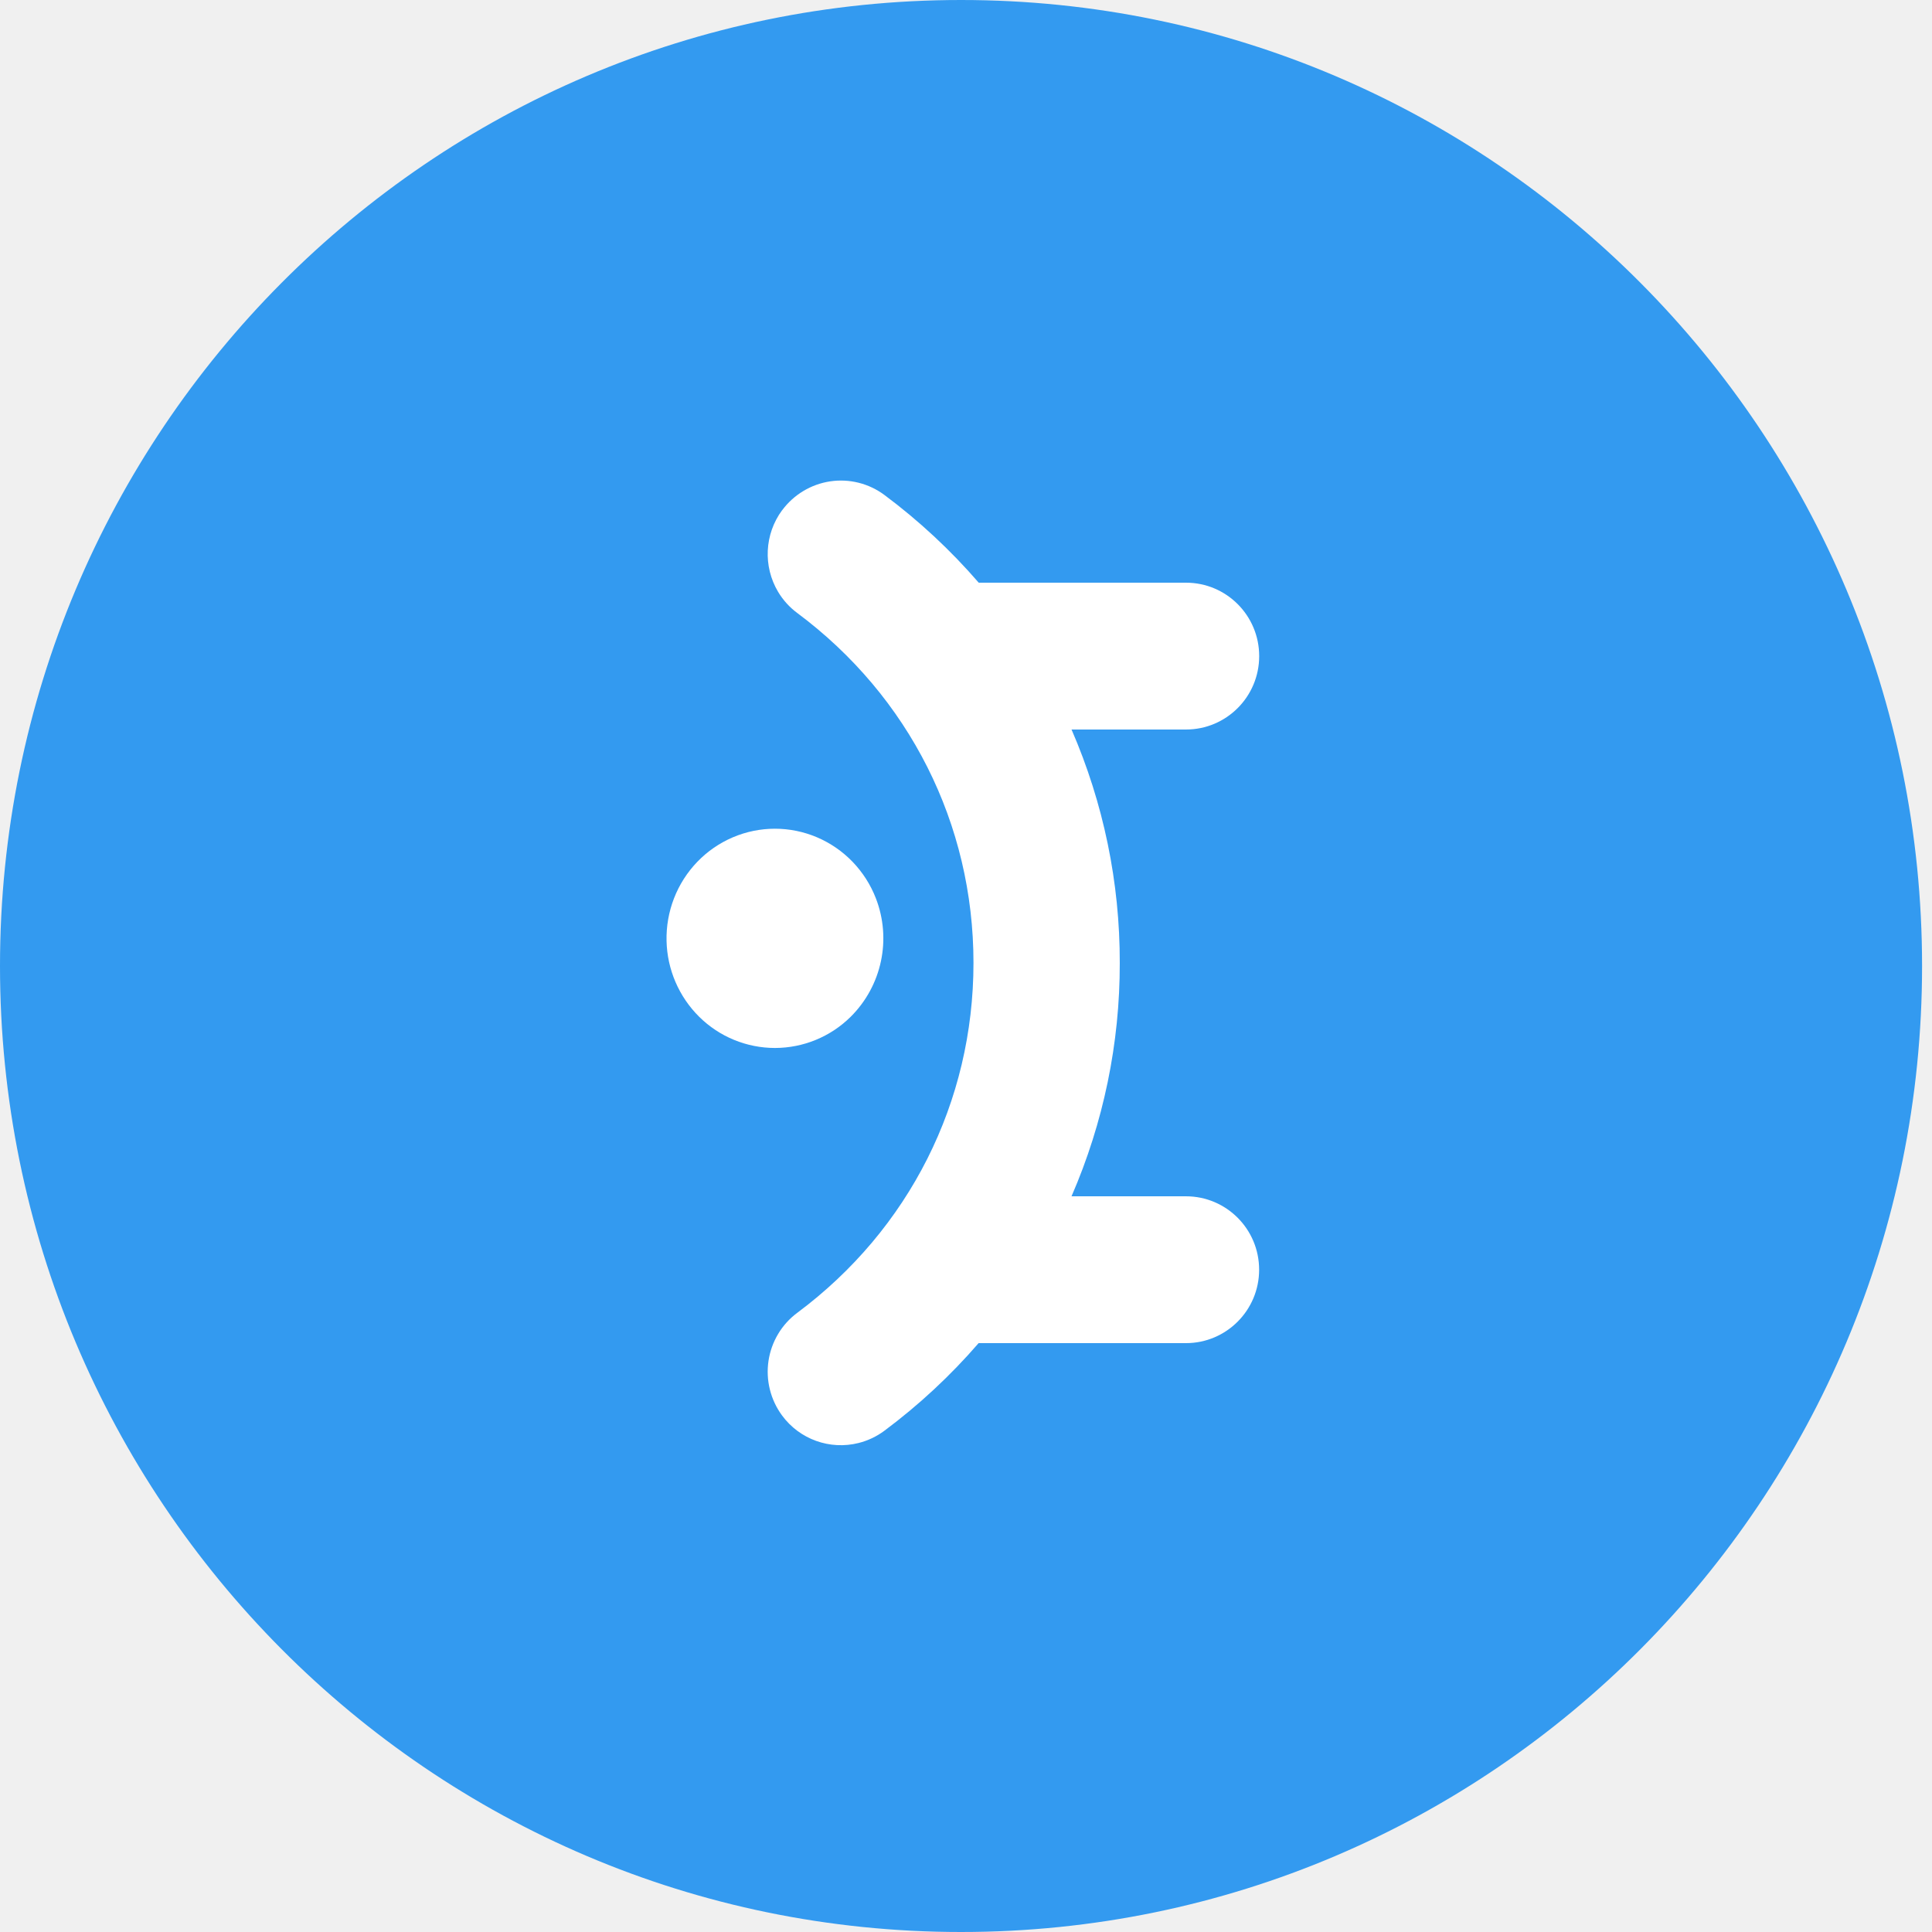
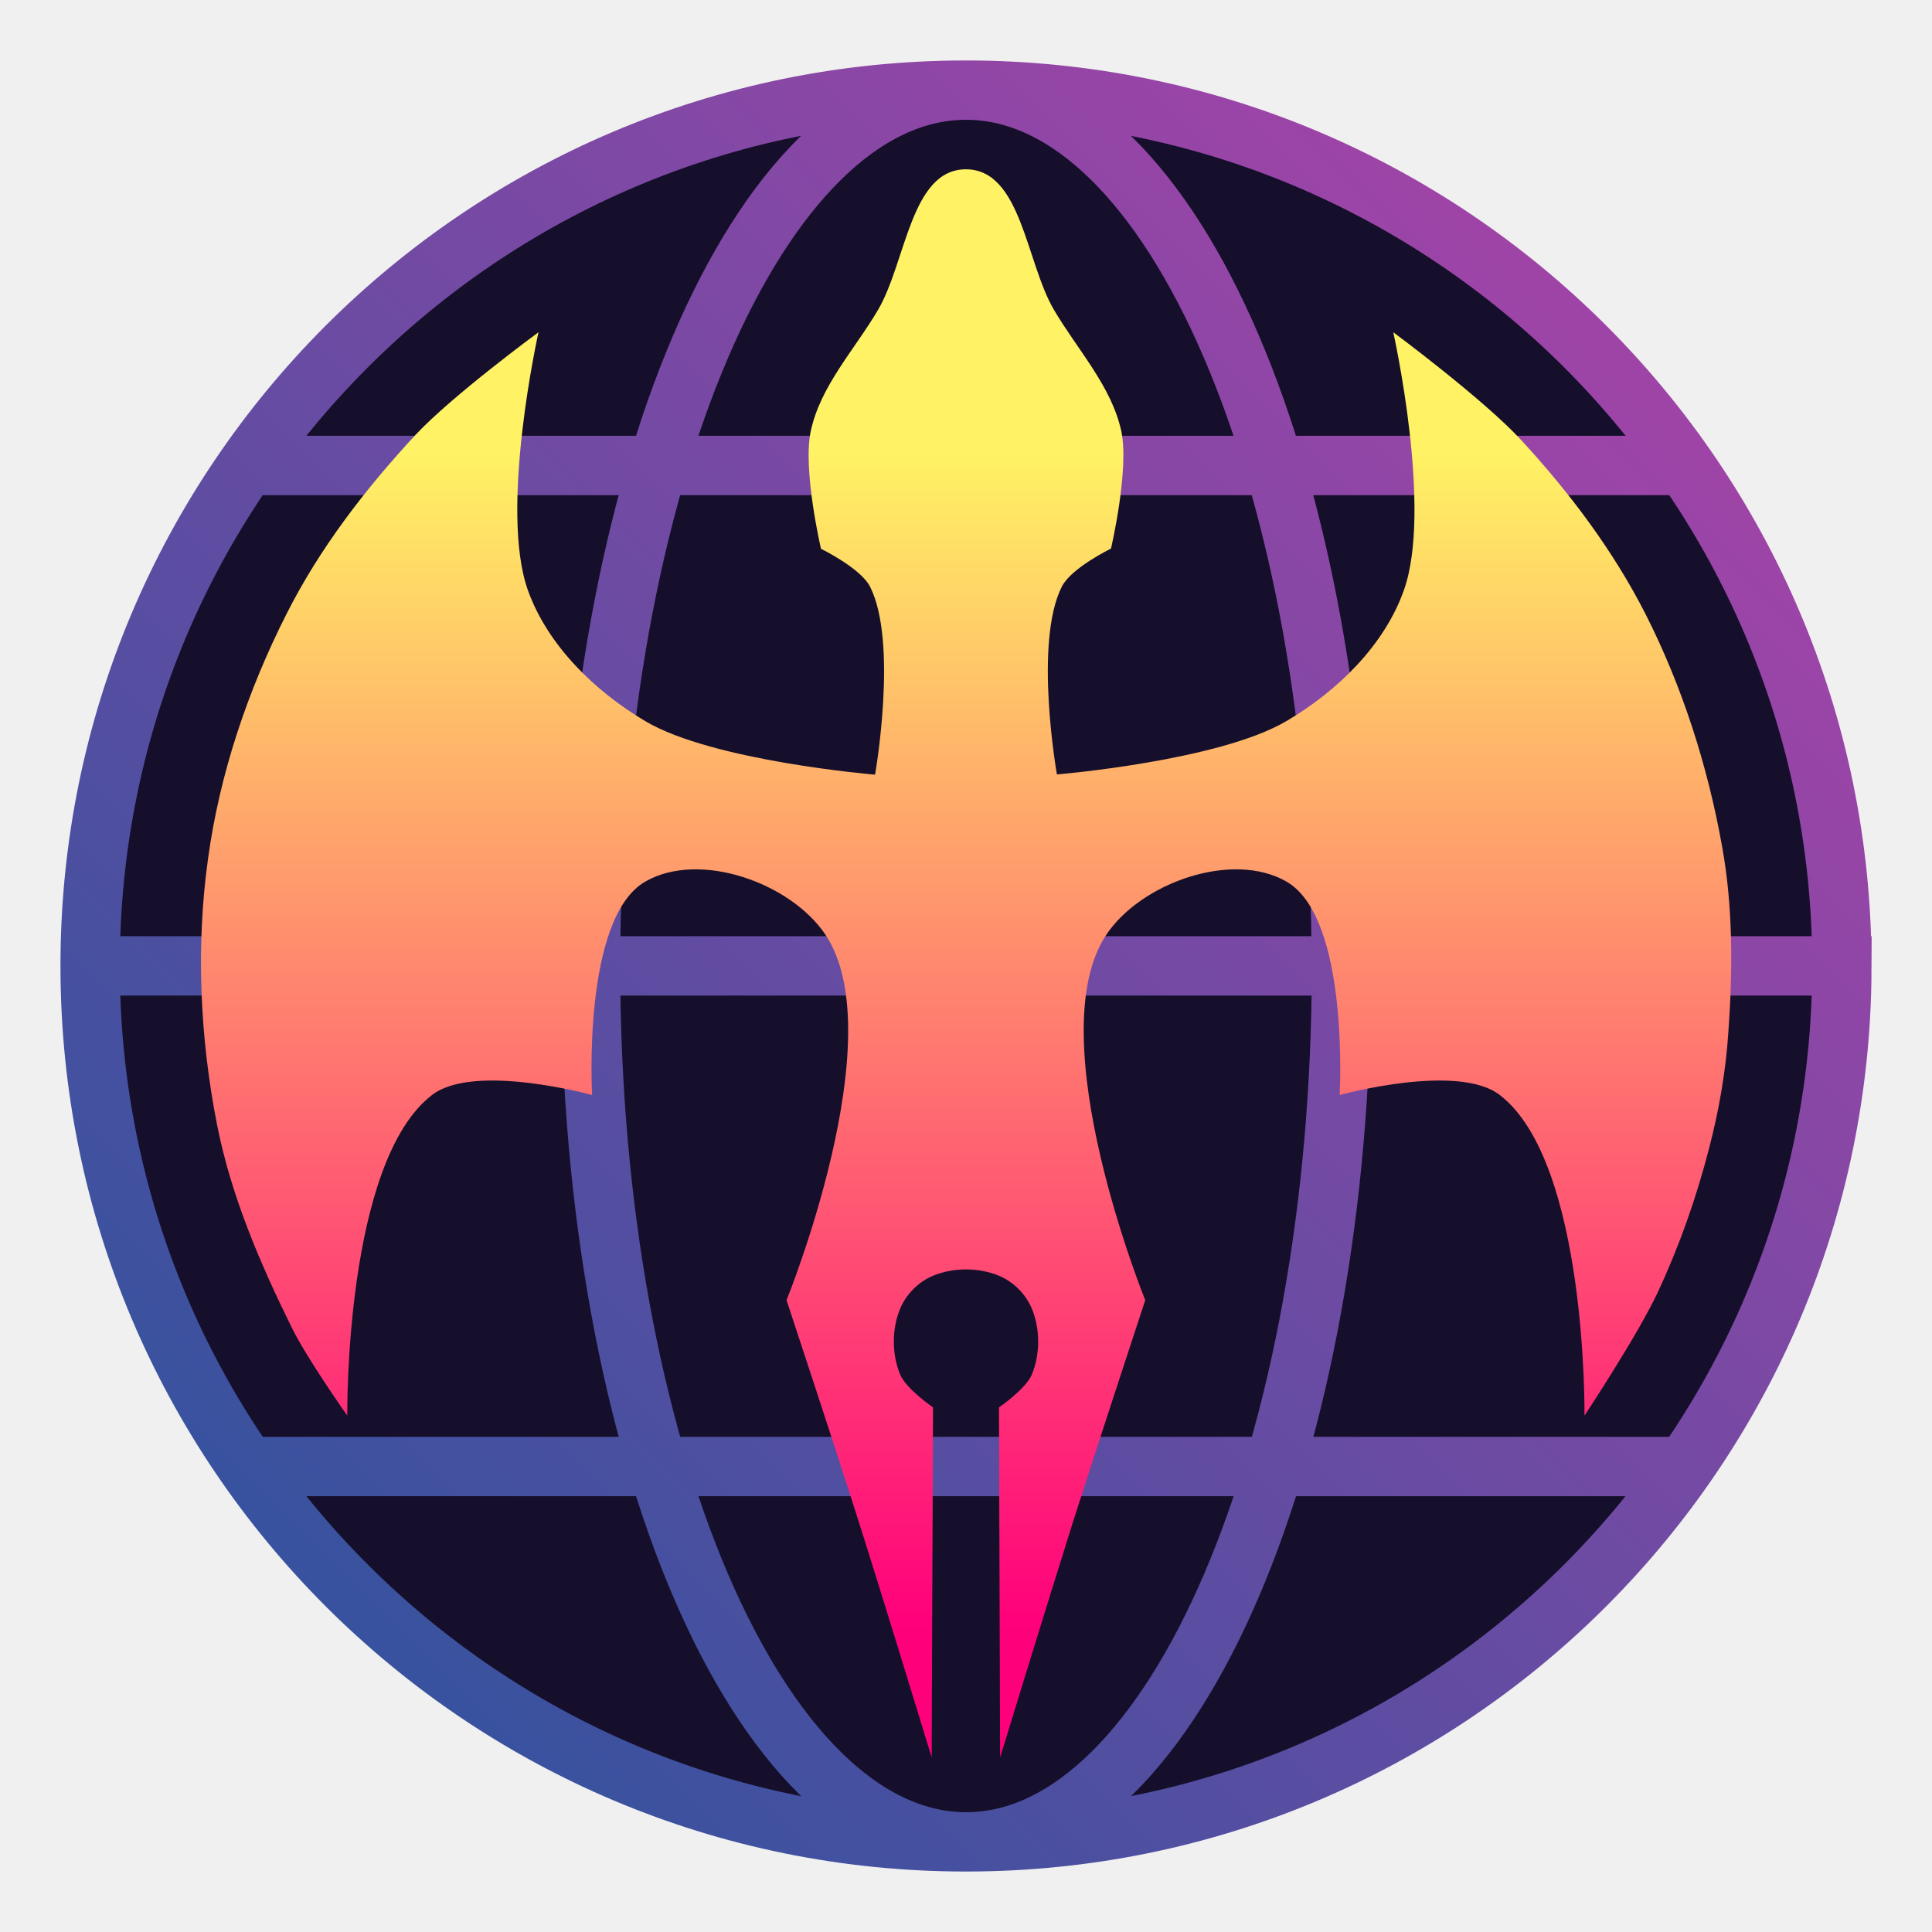
- <svg xmlns="http://www.w3.org/2000/svg" fill="none" viewBox="0 0 163 163">
-   <path fill="#339AF0" d="M162.162 81.5c0-45.011-36.301-81.5-81.08-81.5C36.301 0 0 36.489 0 81.5 0 126.51 36.301 163 81.081 163s81.081-36.49 81.081-81.5z" />
-   <path fill="#fff" d="M65.983 43.049a6.234 6.234 0 00-.336 6.884 6.14 6.14 0 001.618 1.786c9.444 7.036 14.866 17.794 14.866 29.52 0 11.726-5.422 22.484-14.866 29.52a6.145 6.145 0 00-1.616 1.786 6.21 6.21 0 00-.694 4.693 6.21 6.21 0 001.028 2.186 6.151 6.151 0 006.457 2.319 6.154 6.154 0 002.177-1.035 50.083 50.083 0 007.947-7.39h17.493c3.406 0 6.174-2.772 6.174-6.194s-2.762-6.194-6.174-6.194h-9.655a49.165 49.165 0 004.071-19.69 49.167 49.167 0 00-4.07-19.692h9.66c3.406 0 6.173-2.771 6.173-6.194 0-3.422-2.762-6.193-6.173-6.193H82.574a50.112 50.112 0 00-7.952-7.397 6.15 6.15 0 00-4.578-1.153 6.189 6.189 0 00-4.055 2.438h-.006z" />
-   <path fill="#fff" fill-rule="evenodd" d="M56.236 79.391a9.342 9.342 0 01.632-3.608 9.262 9.262 0 011.967-3.077 9.143 9.143 0 012.994-2.063 9.06 9.06 0 017.103 0 9.145 9.145 0 012.995 2.063 9.262 9.262 0 011.967 3.077 9.339 9.339 0 01-2.125 10.003 9.094 9.094 0 01-6.388 2.63 9.094 9.094 0 01-6.39-2.63 9.3 9.3 0 01-2.755-6.395z" clip-rule="evenodd" />
+ <svg xmlns="http://www.w3.org/2000/svg" xmlns:xlink="http://www.w3.org/1999/xlink" width="32" height="32" viewBox="0 0 8.467 8.467" version="1.1" id="svg1617" xml:space="preserve">
+   <defs id="defs1614">
+     <linearGradient id="linearGradient2314">
+       <stop style="stop-color:#23559d;stop-opacity:1;" offset="0" id="stop2310" />
+       <stop style="stop-color:#b441a9;stop-opacity:1;" offset="1" id="stop2312" />
+     </linearGradient>
+     <linearGradient id="linearGradient1553">
+       <stop style="stop-color:#ff007b;stop-opacity:1;" offset="0" id="stop1549" />
+       <stop style="stop-color:#fff264;stop-opacity:1;" offset="1" id="stop1551" />
+     </linearGradient>
+     <linearGradient xlink:href="#linearGradient2314" id="linearGradient2728" gradientUnits="userSpaceOnUse" gradientTransform="matrix(1.036269,0,0,1.036269,-0.1535409,-0.1535409)" x1="0.463" y1="8.004" x2="8.004" y2="0.463" />
+     <linearGradient xlink:href="#linearGradient1553" id="linearGradient2730" gradientUnits="userSpaceOnUse" gradientTransform="matrix(0.1839437,0,0,0.1839437,1.290234,1.621902)" x1="16" y1="30" x2="16" y2="2" />
+   </defs>
+   <g id="layer1-3" style="display:inline">
+     <path id="path2285-5" style="display:inline;fill:#150f2b;fill-opacity:1;stroke:url(#linearGradient2728);stroke-width:0.26;stroke-dasharray:none;stroke-opacity:1" d="M 1.083,6.427 H 7.383 M 1.083,2.04 H 7.383 M 0.395,4.233 H 8.072 c 0,0 -1.951e-4,0.045 -5.836e-4,0.068 C 8.035,6.389 6.332,8.071 4.235,8.072 2.115,8.073 0.396,6.355 0.395,4.236 0.393,2.117 2.11,0.397 4.229,0.395 6.349,0.393 8.069,2.108 8.072,4.228 m -2.193,0.005 c 0,2.119 -0.736,3.838 -1.644,3.839 C 3.326,8.073 2.589,6.355 2.588,4.236 2.588,2.117 3.323,0.397 4.232,0.395 5.14,0.393 5.877,2.108 5.878,4.228" />
+     <path id="path370-6" style="display:inline;fill:url(#linearGradient2730);fill-opacity:1;stroke:none;stroke-width:0.184;stroke-opacity:1" d="m 4.654,2.57 c 0.041,-0.081 0.215,-0.166 0.215,-0.166 0,0 0.081,-0.346 0.045,-0.515 C 4.871,1.692 4.722,1.533 4.619,1.358 4.496,1.149 4.476,0.742 4.233,0.742 3.991,0.742 3.971,1.149 3.848,1.358 3.745,1.533 3.595,1.692 3.553,1.89 c -0.036,0.168 0.045,0.515 0.045,0.515 0,0 0.174,0.085 0.215,0.166 0.124,0.245 0.022,0.824 0.022,0.824 0,0 -0.71,-0.059 -1.006,-0.234 C 2.608,3.03 2.401,2.83 2.314,2.588 2.186,2.233 2.36,1.456 2.36,1.456 c 0,0 -0.38,0.279 -0.54,0.451 C 1.601,2.143 1.4,2.404 1.255,2.692 1.086,3.026 0.963,3.39 0.912,3.761 0.858,4.146 0.876,4.546 0.951,4.928 1.012,5.239 1.139,5.535 1.279,5.819 c 0.067,0.136 0.243,0.385 0.243,0.385 0,0 -0.013,-1.109 0.371,-1.405 0.185,-0.143 0.702,0 0.702,0 0,0 -0.045,-0.777 0.234,-0.936 0.238,-0.136 0.637,0.006 0.789,0.234 0.298,0.447 -0.171,1.601 -0.171,1.601 0,0 0.215,0.65 0.318,0.976 0.109,0.342 0.318,1.028 0.318,1.028 L 4.089,6.168 c 0,0 -0.118,-0.081 -0.144,-0.144 -0.037,-0.089 -0.037,-0.2 0,-0.289 0.026,-0.063 0.081,-0.118 0.144,-0.144 0.089,-0.037 0.2,-0.037 0.289,0 0.063,0.026 0.118,0.081 0.144,0.144 0.037,0.089 0.037,0.2 0,0.289 C 4.496,6.087 4.378,6.168 4.378,6.168 l 0.005,1.534 c 0,0 0.21,-0.686 0.318,-1.028 0.104,-0.326 0.318,-0.976 0.318,-0.976 0,0 -0.468,-1.154 -0.171,-1.601 0.152,-0.228 0.551,-0.37 0.789,-0.234 0.279,0.159 0.234,0.936 0.234,0.936 0,0 0.517,-0.143 0.702,0 0.384,0.295 0.371,1.405 0.371,1.405 0,0 0.231,-0.349 0.32,-0.538 0.095,-0.203 0.17,-0.416 0.226,-0.633 0.044,-0.169 0.074,-0.342 0.085,-0.516 C 7.594,4.248 7.595,3.974 7.547,3.709 7.484,3.357 7.373,3.01 7.212,2.692 7.07,2.413 6.879,2.159 6.667,1.929 6.501,1.749 6.106,1.456 6.106,1.456 c 0,0 0.174,0.777 0.046,1.132 C 6.066,2.83 5.859,3.03 5.638,3.16 5.342,3.335 4.632,3.394 4.632,3.394 c 0,0 -0.103,-0.579 0.022,-0.824 z" />
+   </g>
+   <g id="layer1-3-3" style="display:none" transform="translate(-2.8204699e-4)">
+     <path id="path2285-5-5" style="display:inline;fill:#000000;fill-opacity:1;stroke:#000000;stroke-width:0.26;stroke-dasharray:none;stroke-opacity:1" d="M 1.083,6.427 H 7.383 M 1.083,2.04 H 7.383 M 0.395,4.233 H 8.072 c 0,0 -1.951e-4,0.045 -5.836e-4,0.068 C 8.035,6.389 6.332,8.071 4.235,8.072 2.115,8.073 0.396,6.355 0.395,4.236 0.393,2.117 2.11,0.397 4.229,0.395 6.349,0.393 8.069,2.108 8.072,4.228 m -2.193,0.005 c 0,2.119 -0.736,3.838 -1.644,3.839 C 3.326,8.073 2.589,6.355 2.588,4.236 2.588,2.117 3.323,0.397 4.232,0.395 5.14,0.393 5.877,2.108 5.878,4.228" />
+     <path id="path370-6-6" style="display:inline;fill:#ffffff;fill-opacity:1;stroke:none;stroke-width:0.184;stroke-opacity:1" d="m 4.654,2.57 c 0.041,-0.081 0.215,-0.166 0.215,-0.166 0,0 0.081,-0.346 0.045,-0.515 C 4.871,1.692 4.722,1.533 4.619,1.358 4.496,1.149 4.476,0.742 4.233,0.742 3.991,0.742 3.971,1.149 3.848,1.358 3.745,1.533 3.595,1.692 3.553,1.89 c -0.036,0.168 0.045,0.515 0.045,0.515 0,0 0.174,0.085 0.215,0.166 0.124,0.245 0.022,0.824 0.022,0.824 0,0 -0.71,-0.059 -1.006,-0.234 C 2.608,3.03 2.401,2.83 2.314,2.588 2.186,2.233 2.36,1.456 2.36,1.456 c 0,0 -0.38,0.279 -0.54,0.451 C 1.601,2.143 1.4,2.404 1.255,2.692 1.086,3.026 0.963,3.39 0.912,3.761 0.858,4.146 0.876,4.546 0.951,4.928 1.012,5.239 1.139,5.535 1.279,5.819 c 0.067,0.136 0.243,0.385 0.243,0.385 0,0 -0.013,-1.109 0.371,-1.405 0.185,-0.143 0.702,0 0.702,0 0,0 -0.045,-0.777 0.234,-0.936 0.238,-0.136 0.637,0.006 0.789,0.234 0.298,0.447 -0.171,1.601 -0.171,1.601 0,0 0.215,0.65 0.318,0.976 0.109,0.342 0.318,1.028 0.318,1.028 L 4.089,6.168 c 0,0 -0.118,-0.081 -0.144,-0.144 -0.037,-0.089 -0.037,-0.2 0,-0.289 0.026,-0.063 0.081,-0.118 0.144,-0.144 0.089,-0.037 0.2,-0.037 0.289,0 0.063,0.026 0.118,0.081 0.144,0.144 0.037,0.089 0.037,0.2 0,0.289 C 4.496,6.087 4.378,6.168 4.378,6.168 l 0.005,1.534 c 0,0 0.21,-0.686 0.318,-1.028 0.104,-0.326 0.318,-0.976 0.318,-0.976 0,0 -0.468,-1.154 -0.171,-1.601 0.152,-0.228 0.551,-0.37 0.789,-0.234 0.279,0.159 0.234,0.936 0.234,0.936 0,0 0.517,-0.143 0.702,0 0.384,0.295 0.371,1.405 0.371,1.405 0,0 0.231,-0.349 0.32,-0.538 0.095,-0.203 0.17,-0.416 0.226,-0.633 0.044,-0.169 0.074,-0.342 0.085,-0.516 C 7.594,4.248 7.595,3.974 7.547,3.709 7.484,3.357 7.373,3.01 7.212,2.692 7.07,2.413 6.879,2.159 6.667,1.929 6.501,1.749 6.106,1.456 6.106,1.456 c 0,0 0.174,0.777 0.046,1.132 C 6.066,2.83 5.859,3.03 5.638,3.16 5.342,3.335 4.632,3.394 4.632,3.394 c 0,0 -0.103,-0.579 0.022,-0.824 z" />
+   </g>
</svg>
